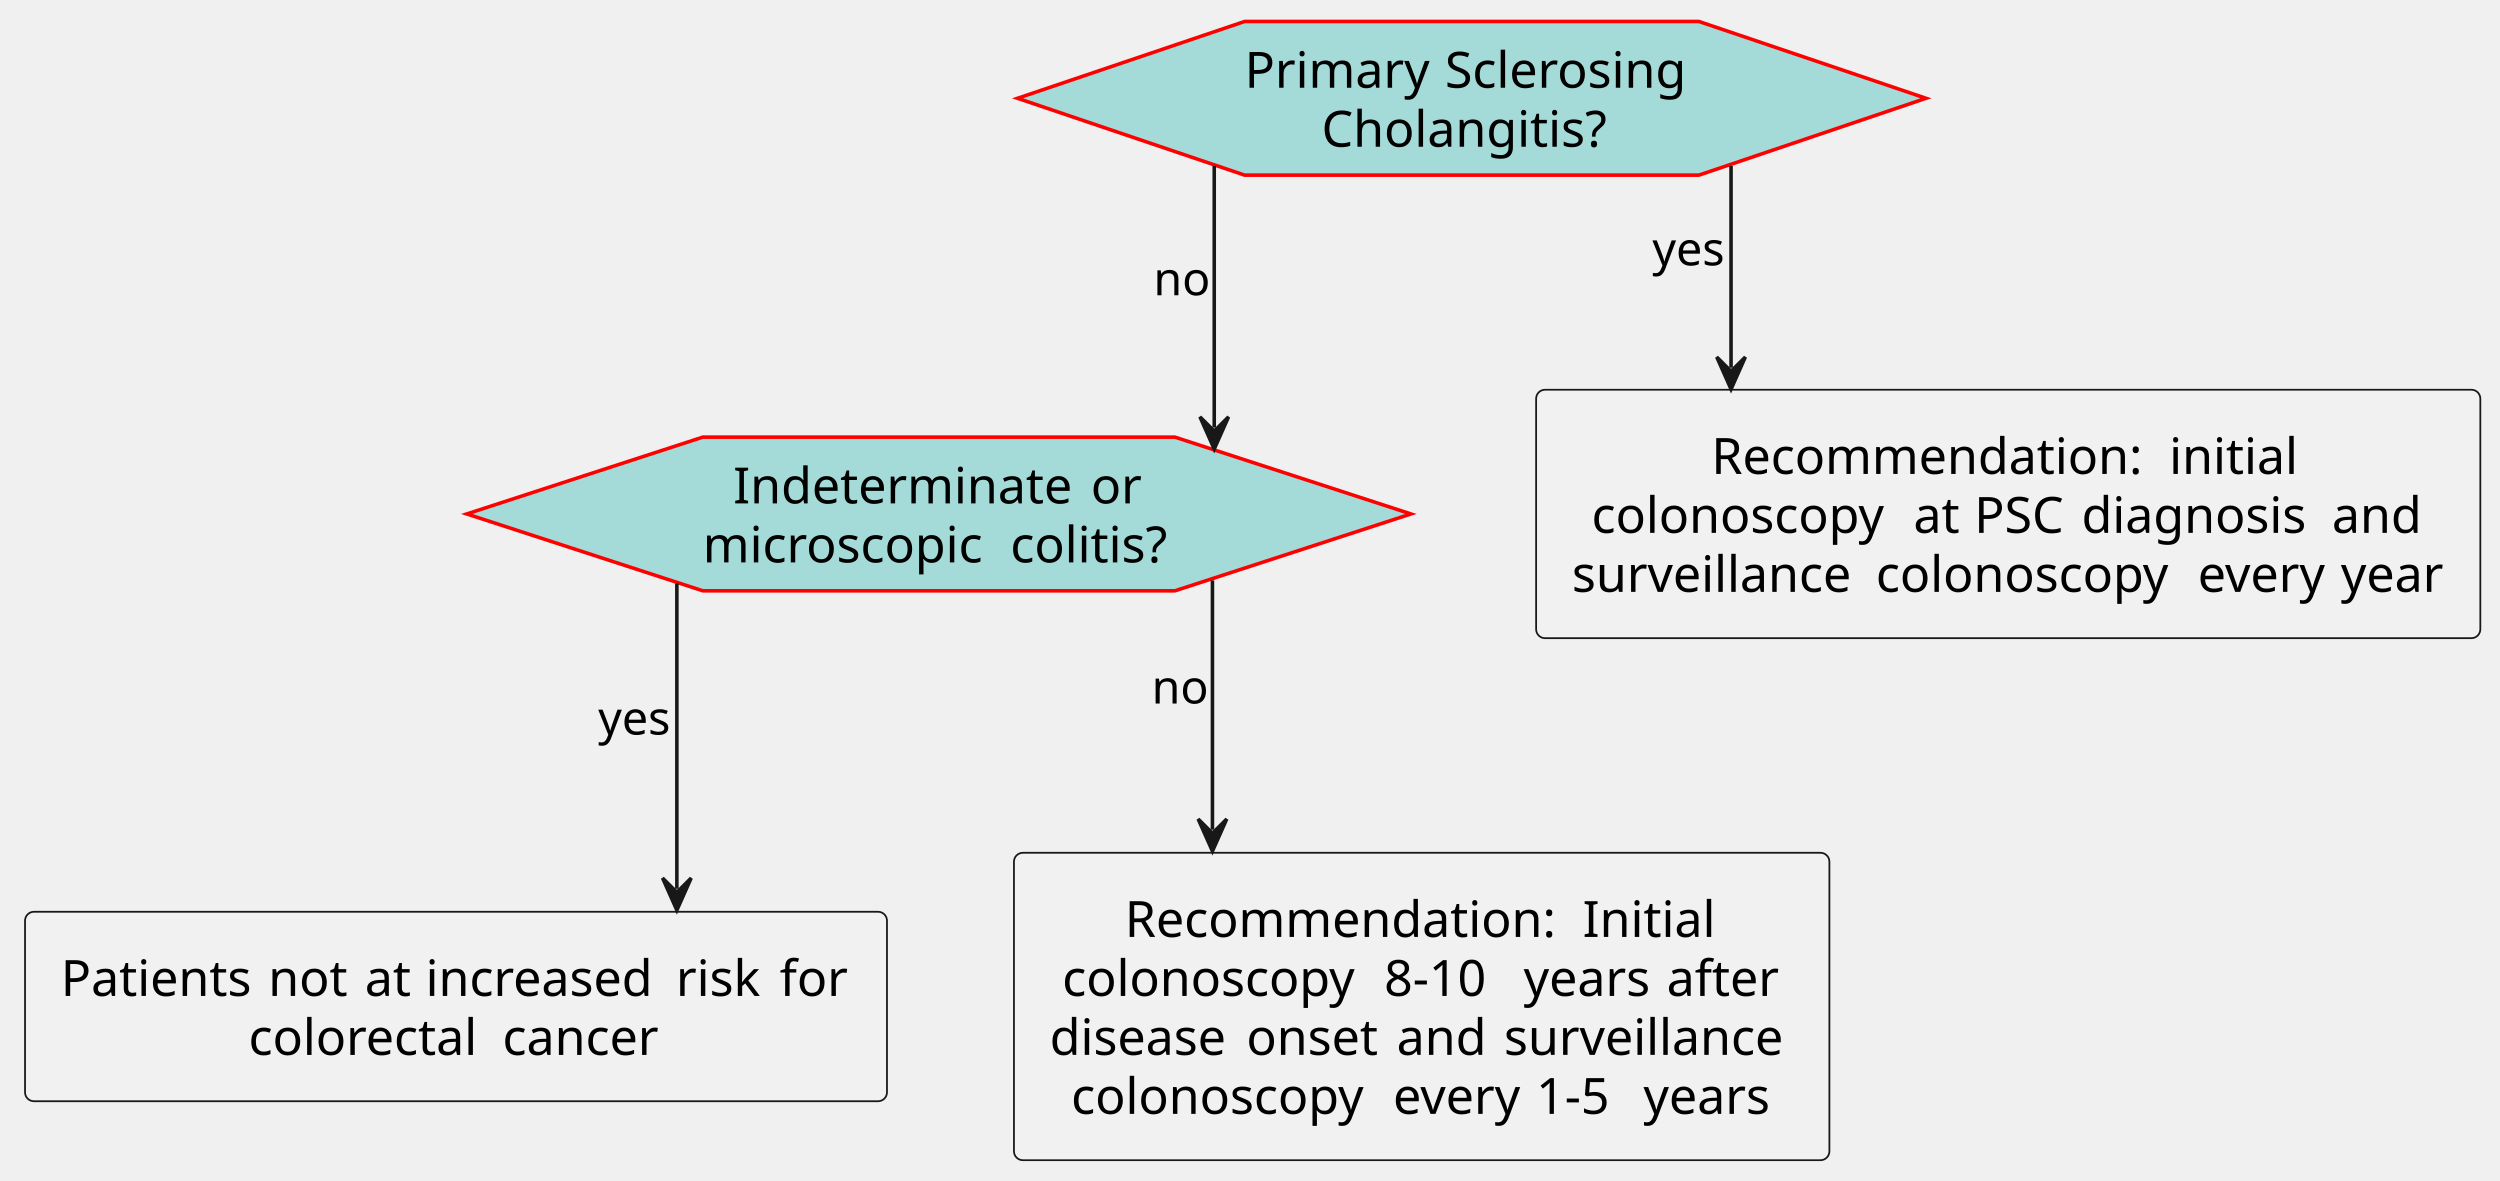
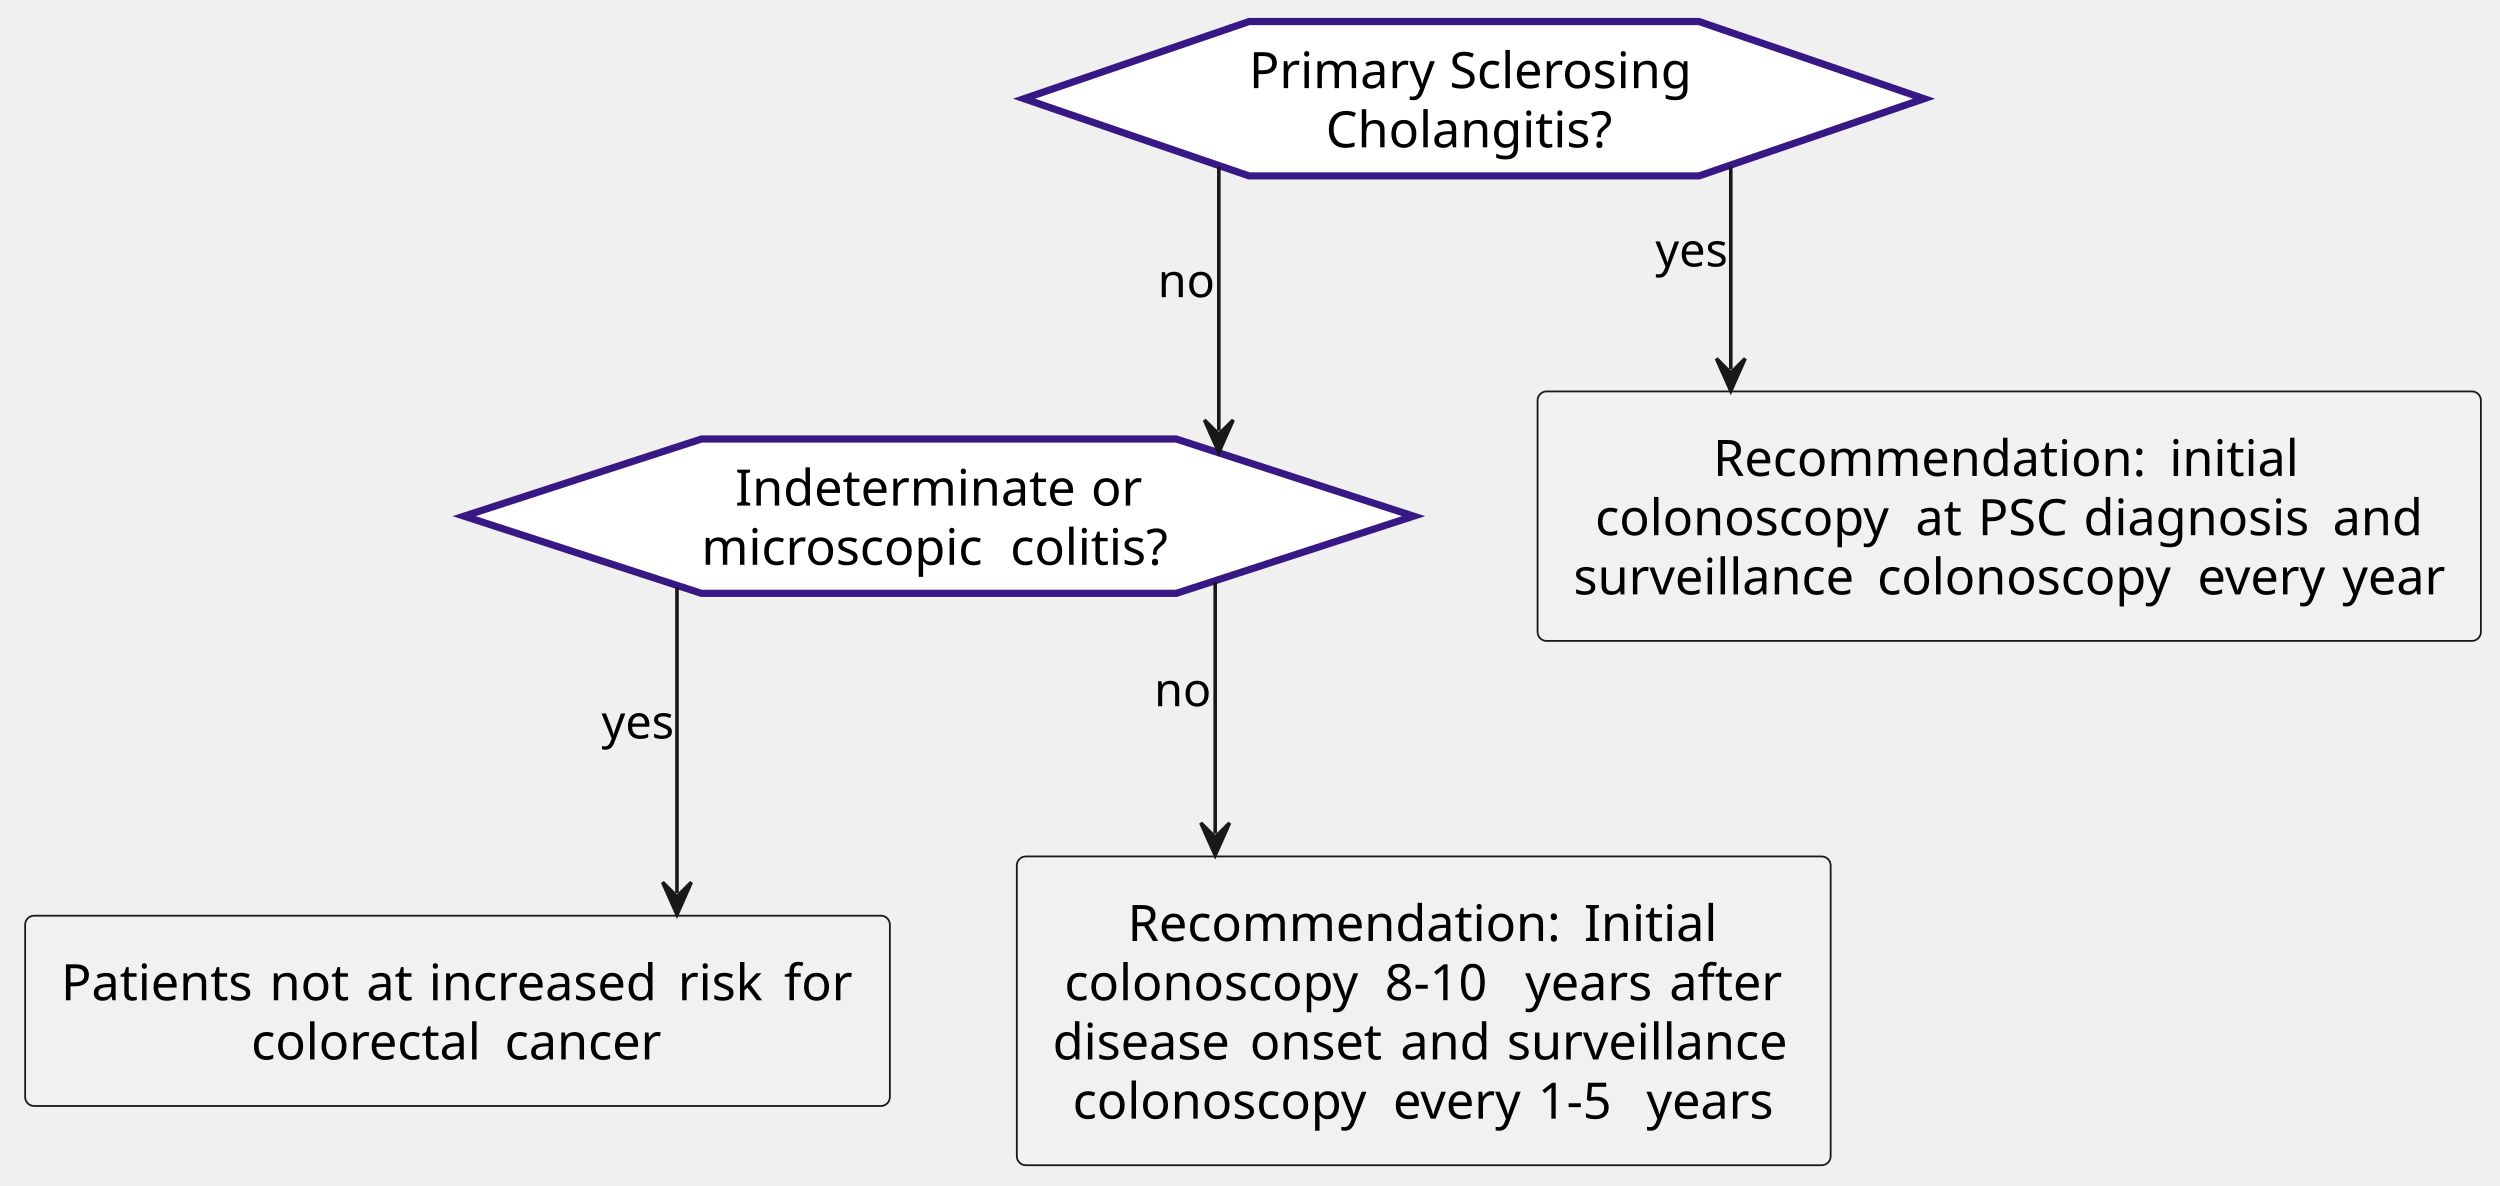
- <svg xmlns="http://www.w3.org/2000/svg" xmlns:xlink="http://www.w3.org/1999/xlink" contentStyleType="text/css" height="330px" preserveAspectRatio="none" style="width:699px;height:330px;background:#FFFFFF;" version="1.1" viewBox="0 0 699 330" width="699px" zoomAndPan="magnify">
+ <svg xmlns="http://www.w3.org/2000/svg" xmlns:xlink="http://www.w3.org/1999/xlink" contentStyleType="text/css" height="330px" preserveAspectRatio="none" style="width:696px;height:330px;background:#FFFFFF;" version="1.1" viewBox="0 0 696 330" width="696px" zoomAndPan="magnify">
  <defs />
  <g>
-     <g id="elem_eve_PSC">
-       <a href="#eve-PSC" target="_top" title="#eve-PSC" xlink:actuate="onRequest" xlink:href="#eve-PSC" xlink:show="new" xlink:title="#eve-PSC" xlink:type="simple">
-         <polygon fill="#A4DBD8" points="538.5,27.48,475,6,348,6,284.5,27.48,348,48.97,475,48.97,538.5,27.48" style="stroke:#FF0000;stroke-width:1.0;" />
-         <text fill="#000000" font-family="sans-serif" font-size="14" lengthAdjust="spacing" textLength="52" x="348" y="24.535">Primary</text>
-         <text fill="#000000" font-family="sans-serif" font-size="14" lengthAdjust="spacing" textLength="4" x="400" y="24.535"> </text>
-         <text fill="#000000" font-family="sans-serif" font-size="14" lengthAdjust="spacing" textLength="71" x="404" y="24.535">Sclerosing</text>
-         <text fill="#000000" font-family="sans-serif" font-size="14" lengthAdjust="spacing" textLength="84" x="369.5" y="41.023">Cholangitis?</text>
-       </a>
-     </g>
-     <g id="elem_eve_otherColitis">
-       <a href="#eve-otherColitis" target="_top" title="#eve-otherColitis" xlink:actuate="onRequest" xlink:href="#eve-otherColitis" xlink:show="new" xlink:title="#eve-otherColitis" xlink:type="simple">
-         <polygon fill="#A4DBD8" points="394.5,143.7,328.5,122.22,196.5,122.22,130.5,143.7,196.5,165.19,328.5,165.19,394.5,143.7" style="stroke:#FF0000;stroke-width:1.0;" />
-         <text fill="#000000" font-family="sans-serif" font-size="14" lengthAdjust="spacing" textLength="96" x="205" y="140.755">Indeterminate</text>
-         <text fill="#000000" font-family="sans-serif" font-size="14" lengthAdjust="spacing" textLength="4" x="301" y="140.755"> </text>
-         <text fill="#000000" font-family="sans-serif" font-size="14" lengthAdjust="spacing" textLength="15" x="305" y="140.755">or</text>
-         <text fill="#000000" font-family="sans-serif" font-size="14" lengthAdjust="spacing" textLength="82" x="196.5" y="157.243">microscopic</text>
-         <text fill="#000000" font-family="sans-serif" font-size="14" lengthAdjust="spacing" textLength="4" x="278.5" y="157.243"> </text>
-         <text fill="#000000" font-family="sans-serif" font-size="14" lengthAdjust="spacing" textLength="46" x="282.5" y="157.243">colitis?</text>
-       </a>
-     </g>
-     <g id="elem_act_PSCSurveillance">
-       <a href="#act-PSCSurveillance" target="_top" title="#act-PSCSurveillance" xlink:actuate="onRequest" xlink:href="#act-PSCSurveillance" xlink:show="new" xlink:title="#act-PSCSurveillance" xlink:type="simple">
-         <rect fill="#F1F1F1" height="69.465" rx="2.5" ry="2.5" style="stroke:#181818;stroke-width:0.5;" width="264" x="429.5" y="108.97" />
-         <text fill="#000000" font-family="sans-serif" font-size="14" lengthAdjust="spacing" textLength="124" x="478.5" y="132.505">Recommendation:</text>
-         <text fill="#000000" font-family="sans-serif" font-size="14" lengthAdjust="spacing" textLength="4" x="602.5" y="132.505"> </text>
-         <text fill="#000000" font-family="sans-serif" font-size="14" lengthAdjust="spacing" textLength="38" x="606.5" y="132.505">initial</text>
-         <text fill="#000000" font-family="sans-serif" font-size="14" lengthAdjust="spacing" textLength="86" x="445" y="148.993">colonoscopy</text>
-         <text fill="#000000" font-family="sans-serif" font-size="14" lengthAdjust="spacing" textLength="4" x="531" y="148.993"> </text>
-         <text fill="#000000" font-family="sans-serif" font-size="14" lengthAdjust="spacing" textLength="13" x="535" y="148.993">at</text>
-         <text fill="#000000" font-family="sans-serif" font-size="14" lengthAdjust="spacing" textLength="4" x="548" y="148.993"> </text>
-         <text fill="#000000" font-family="sans-serif" font-size="14" lengthAdjust="spacing" textLength="26" x="552" y="148.993">PSC</text>
-         <text fill="#000000" font-family="sans-serif" font-size="14" lengthAdjust="spacing" textLength="4" x="578" y="148.993"> </text>
-         <text fill="#000000" font-family="sans-serif" font-size="14" lengthAdjust="spacing" textLength="66" x="582" y="148.993">diagnosis</text>
-         <text fill="#000000" font-family="sans-serif" font-size="14" lengthAdjust="spacing" textLength="4" x="648" y="148.993"> </text>
-         <text fill="#000000" font-family="sans-serif" font-size="14" lengthAdjust="spacing" textLength="26" x="652" y="148.993">and</text>
-         <text fill="#000000" font-family="sans-serif" font-size="14" lengthAdjust="spacing" textLength="81" x="439.5" y="165.482">surveillance</text>
-         <text fill="#000000" font-family="sans-serif" font-size="14" lengthAdjust="spacing" textLength="4" x="520.5" y="165.482"> </text>
-         <text fill="#000000" font-family="sans-serif" font-size="14" lengthAdjust="spacing" textLength="86" x="524.5" y="165.482">colonoscopy</text>
-         <text fill="#000000" font-family="sans-serif" font-size="14" lengthAdjust="spacing" textLength="4" x="610.5" y="165.482"> </text>
-         <text fill="#000000" font-family="sans-serif" font-size="14" lengthAdjust="spacing" textLength="36" x="614.5" y="165.482">every</text>
-         <text fill="#000000" font-family="sans-serif" font-size="14" lengthAdjust="spacing" textLength="4" x="650.5" y="165.482"> </text>
-         <text fill="#000000" font-family="sans-serif" font-size="14" lengthAdjust="spacing" textLength="29" x="654.5" y="165.482">year</text>
-       </a>
-     </g>
-     <g id="elem_act_avgRisk">
-       <a href="#act-avgRisk" target="_top" title="#act-avgRisk" xlink:actuate="onRequest" xlink:href="#act-avgRisk" xlink:show="new" xlink:title="#act-avgRisk" xlink:type="simple">
-         <rect fill="#F1F1F1" height="52.977" rx="2.5" ry="2.5" style="stroke:#181818;stroke-width:0.5;" width="241" x="7" y="254.93" />
-         <text fill="#000000" font-family="sans-serif" font-size="14" lengthAdjust="spacing" textLength="54" x="17" y="278.465">Patients</text>
-         <text fill="#000000" font-family="sans-serif" font-size="14" lengthAdjust="spacing" textLength="4" x="71" y="278.465"> </text>
-         <text fill="#000000" font-family="sans-serif" font-size="14" lengthAdjust="spacing" textLength="23" x="75" y="278.465">not</text>
-         <text fill="#000000" font-family="sans-serif" font-size="14" lengthAdjust="spacing" textLength="4" x="98" y="278.465"> </text>
-         <text fill="#000000" font-family="sans-serif" font-size="14" lengthAdjust="spacing" textLength="13" x="102" y="278.465">at</text>
-         <text fill="#000000" font-family="sans-serif" font-size="14" lengthAdjust="spacing" textLength="4" x="115" y="278.465"> </text>
-         <text fill="#000000" font-family="sans-serif" font-size="14" lengthAdjust="spacing" textLength="66" x="119" y="278.465">increased</text>
-         <text fill="#000000" font-family="sans-serif" font-size="14" lengthAdjust="spacing" textLength="4" x="185" y="278.465"> </text>
-         <text fill="#000000" font-family="sans-serif" font-size="14" lengthAdjust="spacing" textLength="25" x="189" y="278.465">risk</text>
-         <text fill="#000000" font-family="sans-serif" font-size="14" lengthAdjust="spacing" textLength="4" x="214" y="278.465"> </text>
-         <text fill="#000000" font-family="sans-serif" font-size="14" lengthAdjust="spacing" textLength="20" x="218" y="278.465">for</text>
-         <text fill="#000000" font-family="sans-serif" font-size="14" lengthAdjust="spacing" textLength="67" x="69.5" y="294.953">colorectal</text>
-         <text fill="#000000" font-family="sans-serif" font-size="14" lengthAdjust="spacing" textLength="4" x="136.5" y="294.953"> </text>
-         <text fill="#000000" font-family="sans-serif" font-size="14" lengthAdjust="spacing" textLength="45" x="140.5" y="294.953">cancer</text>
-       </a>
-     </g>
-     <g id="elem_act_IBDSurveillance">
-       <a href="#act-IBDSurveillance" target="_top" title="#act-IBDSurveillance" xlink:actuate="onRequest" xlink:href="#act-IBDSurveillance" xlink:show="new" xlink:title="#act-IBDSurveillance" xlink:type="simple">
-         <rect fill="#F1F1F1" height="85.953" rx="2.5" ry="2.5" style="stroke:#181818;stroke-width:0.5;" width="228" x="283.5" y="238.44" />
-         <text fill="#000000" font-family="sans-serif" font-size="14" lengthAdjust="spacing" textLength="124" x="314.5" y="261.975">Recommendation:</text>
-         <text fill="#000000" font-family="sans-serif" font-size="14" lengthAdjust="spacing" textLength="4" x="438.5" y="261.975"> </text>
-         <text fill="#000000" font-family="sans-serif" font-size="14" lengthAdjust="spacing" textLength="38" x="442.5" y="261.975">Initial</text>
-         <text fill="#000000" font-family="sans-serif" font-size="14" lengthAdjust="spacing" textLength="86" x="297" y="278.463">colonoscopy</text>
-         <text fill="#000000" font-family="sans-serif" font-size="14" lengthAdjust="spacing" textLength="4" x="383" y="278.463"> </text>
-         <text fill="#000000" font-family="sans-serif" font-size="14" lengthAdjust="spacing" textLength="35" x="387" y="278.463">8-10</text>
-         <text fill="#000000" font-family="sans-serif" font-size="14" lengthAdjust="spacing" textLength="4" x="422" y="278.463"> </text>
-         <text fill="#000000" font-family="sans-serif" font-size="14" lengthAdjust="spacing" textLength="36" x="426" y="278.463">years</text>
-         <text fill="#000000" font-family="sans-serif" font-size="14" lengthAdjust="spacing" textLength="4" x="462" y="278.463"> </text>
-         <text fill="#000000" font-family="sans-serif" font-size="14" lengthAdjust="spacing" textLength="32" x="466" y="278.463">after</text>
-         <text fill="#000000" font-family="sans-serif" font-size="14" lengthAdjust="spacing" textLength="51" x="293.5" y="294.952">disease</text>
-         <text fill="#000000" font-family="sans-serif" font-size="14" lengthAdjust="spacing" textLength="4" x="344.5" y="294.952"> </text>
-         <text fill="#000000" font-family="sans-serif" font-size="14" lengthAdjust="spacing" textLength="38" x="348.5" y="294.952">onset</text>
-         <text fill="#000000" font-family="sans-serif" font-size="14" lengthAdjust="spacing" textLength="4" x="386.5" y="294.952"> </text>
-         <text fill="#000000" font-family="sans-serif" font-size="14" lengthAdjust="spacing" textLength="26" x="390.5" y="294.952">and</text>
-         <text fill="#000000" font-family="sans-serif" font-size="14" lengthAdjust="spacing" textLength="4" x="416.5" y="294.952"> </text>
-         <text fill="#000000" font-family="sans-serif" font-size="14" lengthAdjust="spacing" textLength="81" x="420.5" y="294.952">surveillance</text>
-         <text fill="#000000" font-family="sans-serif" font-size="14" lengthAdjust="spacing" textLength="86" x="299.5" y="311.44">colonoscopy</text>
-         <text fill="#000000" font-family="sans-serif" font-size="14" lengthAdjust="spacing" textLength="4" x="385.5" y="311.44"> </text>
-         <text fill="#000000" font-family="sans-serif" font-size="14" lengthAdjust="spacing" textLength="36" x="389.5" y="311.44">every</text>
-         <text fill="#000000" font-family="sans-serif" font-size="14" lengthAdjust="spacing" textLength="4" x="425.5" y="311.44"> </text>
-         <text fill="#000000" font-family="sans-serif" font-size="14" lengthAdjust="spacing" textLength="26" x="429.5" y="311.44">1-5</text>
-         <text fill="#000000" font-family="sans-serif" font-size="14" lengthAdjust="spacing" textLength="4" x="455.5" y="311.44"> </text>
-         <text fill="#000000" font-family="sans-serif" font-size="14" lengthAdjust="spacing" textLength="36" x="459.5" y="311.44">years</text>
-       </a>
-     </g>
+     <a href="#eve-PSC" target="_top" title="#eve-PSC" xlink:actuate="onRequest" xlink:href="#eve-PSC" xlink:show="new" xlink:title="#eve-PSC" xlink:type="simple">
+       <polygon fill="#FFFFFF" points="535.65,27.48,473.01,6,347.73,6,285.09,27.48,347.73,48.97,473.01,48.97,535.65,27.48" style="stroke:#381885;stroke-width:2;" />
+       <text fill="#000000" font-family="sans-serif" font-size="14" lengthAdjust="spacing" textLength="51.358" x="347.728" y="24.535">Primary</text>
+       <text fill="#000000" font-family="sans-serif" font-size="14" lengthAdjust="spacing" textLength="4.43" x="399.086" y="24.535"> </text>
+       <text fill="#000000" font-family="sans-serif" font-size="14" lengthAdjust="spacing" textLength="69.487" x="403.516" y="24.535">Sclerosing</text>
+       <text fill="#000000" font-family="sans-serif" font-size="14" lengthAdjust="spacing" textLength="82.544" x="369.093" y="41.023">Cholangitis?</text>
+     </a>
+     <a href="#eve-otherColitis" target="_top" title="#eve-otherColitis" xlink:actuate="onRequest" xlink:href="#eve-otherColitis" xlink:show="new" xlink:title="#eve-otherColitis" xlink:type="simple">
+       <polygon fill="#FFFFFF" points="393.54,143.7,327.46,122.22,195.28,122.22,129.2,143.7,195.28,165.19,327.46,165.19,393.54,143.7" style="stroke:#381885;stroke-width:2;" />
+       <text fill="#000000" font-family="sans-serif" font-size="14" lengthAdjust="spacing" textLength="94.671" x="204.659" y="140.755">Indeterminate</text>
+       <text fill="#000000" font-family="sans-serif" font-size="14" lengthAdjust="spacing" textLength="4.43" x="299.329" y="140.755"> </text>
+       <text fill="#000000" font-family="sans-serif" font-size="14" lengthAdjust="spacing" textLength="14.328" x="303.759" y="140.755">or</text>
+       <text fill="#000000" font-family="sans-serif" font-size="14" lengthAdjust="spacing" textLength="81.553" x="195.286" y="157.243">microscopic</text>
+       <text fill="#000000" font-family="sans-serif" font-size="14" lengthAdjust="spacing" textLength="4.43" x="276.839" y="157.243"> </text>
+       <text fill="#000000" font-family="sans-serif" font-size="14" lengthAdjust="spacing" textLength="46.19" x="281.269" y="157.243">colitis?</text>
+     </a>
+     <a href="#act-PSCSurveillance" target="_top" title="#act-PSCSurveillance" xlink:actuate="onRequest" xlink:href="#act-PSCSurveillance" xlink:show="new" xlink:title="#act-PSCSurveillance" xlink:type="simple">
+       <rect fill="#F1F1F1" height="69.465" rx="2.5" ry="2.5" style="stroke:#181818;stroke-width:0.5;" width="262.621" x="428.06" y="108.97" />
+       <text fill="#000000" font-family="sans-serif" font-size="14" lengthAdjust="spacing" textLength="122.596" x="476.936" y="132.505">Recommendation:</text>
+       <text fill="#000000" font-family="sans-serif" font-size="14" lengthAdjust="spacing" textLength="4.43" x="599.532" y="132.505"> </text>
+       <text fill="#000000" font-family="sans-serif" font-size="14" lengthAdjust="spacing" textLength="37.844" x="603.961" y="132.505">initial</text>
+       <text fill="#000000" font-family="sans-serif" font-size="14" lengthAdjust="spacing" textLength="84.738" x="444.096" y="148.993">colonoscopy</text>
+       <text fill="#000000" font-family="sans-serif" font-size="14" lengthAdjust="spacing" textLength="4.43" x="528.834" y="148.993"> </text>
+       <text fill="#000000" font-family="sans-serif" font-size="14" lengthAdjust="spacing" textLength="12.968" x="533.264" y="148.993">at</text>
+       <text fill="#000000" font-family="sans-serif" font-size="14" lengthAdjust="spacing" textLength="4.43" x="546.232" y="148.993"> </text>
+       <text fill="#000000" font-family="sans-serif" font-size="14" lengthAdjust="spacing" textLength="24.965" x="550.662" y="148.993">PSC</text>
+       <text fill="#000000" font-family="sans-serif" font-size="14" lengthAdjust="spacing" textLength="4.43" x="575.626" y="148.993"> </text>
+       <text fill="#000000" font-family="sans-serif" font-size="14" lengthAdjust="spacing" textLength="64.928" x="580.056" y="148.993">diagnosis</text>
+       <text fill="#000000" font-family="sans-serif" font-size="14" lengthAdjust="spacing" textLength="4.43" x="644.984" y="148.993"> </text>
+       <text fill="#000000" font-family="sans-serif" font-size="14" lengthAdjust="spacing" textLength="25.231" x="649.413" y="148.993">and</text>
+       <text fill="#000000" font-family="sans-serif" font-size="14" lengthAdjust="spacing" textLength="80.131" x="438.06" y="165.482">surveillance</text>
+       <text fill="#000000" font-family="sans-serif" font-size="14" lengthAdjust="spacing" textLength="4.43" x="518.191" y="165.482"> </text>
+       <text fill="#000000" font-family="sans-serif" font-size="14" lengthAdjust="spacing" textLength="84.738" x="522.62" y="165.482">colonoscopy</text>
+       <text fill="#000000" font-family="sans-serif" font-size="14" lengthAdjust="spacing" textLength="4.43" x="607.359" y="165.482"> </text>
+       <text fill="#000000" font-family="sans-serif" font-size="14" lengthAdjust="spacing" textLength="35.889" x="611.788" y="165.482">every</text>
+       <text fill="#000000" font-family="sans-serif" font-size="14" lengthAdjust="spacing" textLength="4.43" x="647.677" y="165.482"> </text>
+       <text fill="#000000" font-family="sans-serif" font-size="14" lengthAdjust="spacing" textLength="28.574" x="652.107" y="165.482">year</text>
+     </a>
+     <a href="#act-avgRisk" target="_top" title="#act-avgRisk" xlink:actuate="onRequest" xlink:href="#act-avgRisk" xlink:show="new" xlink:title="#act-avgRisk" xlink:type="simple">
+       <rect fill="#F1F1F1" height="52.977" rx="2.5" ry="2.5" style="stroke:#181818;stroke-width:0.5;" width="240.739" x="7" y="254.93" />
+       <text fill="#000000" font-family="sans-serif" font-size="14" lengthAdjust="spacing" textLength="53.614" x="17" y="278.465">Patients</text>
+       <text fill="#000000" font-family="sans-serif" font-size="14" lengthAdjust="spacing" textLength="4.43" x="70.614" y="278.465"> </text>
+       <text fill="#000000" font-family="sans-serif" font-size="14" lengthAdjust="spacing" textLength="22.524" x="75.044" y="278.465">not</text>
+       <text fill="#000000" font-family="sans-serif" font-size="14" lengthAdjust="spacing" textLength="4.43" x="97.568" y="278.465"> </text>
+       <text fill="#000000" font-family="sans-serif" font-size="14" lengthAdjust="spacing" textLength="12.968" x="101.998" y="278.465">at</text>
+       <text fill="#000000" font-family="sans-serif" font-size="14" lengthAdjust="spacing" textLength="4.43" x="114.966" y="278.465"> </text>
+       <text fill="#000000" font-family="sans-serif" font-size="14" lengthAdjust="spacing" textLength="64.914" x="119.395" y="278.465">increased</text>
+       <text fill="#000000" font-family="sans-serif" font-size="14" lengthAdjust="spacing" textLength="4.43" x="184.31" y="278.465"> </text>
+       <text fill="#000000" font-family="sans-serif" font-size="14" lengthAdjust="spacing" textLength="25.095" x="188.739" y="278.465">risk</text>
+       <text fill="#000000" font-family="sans-serif" font-size="14" lengthAdjust="spacing" textLength="4.43" x="213.834" y="278.465"> </text>
+       <text fill="#000000" font-family="sans-serif" font-size="14" lengthAdjust="spacing" textLength="19.476" x="218.264" y="278.465">for</text>
+       <text fill="#000000" font-family="sans-serif" font-size="14" lengthAdjust="spacing" textLength="66.131" x="69.944" y="294.953">colorectal</text>
+       <text fill="#000000" font-family="sans-serif" font-size="14" lengthAdjust="spacing" textLength="4.43" x="136.075" y="294.953"> </text>
+       <text fill="#000000" font-family="sans-serif" font-size="14" lengthAdjust="spacing" textLength="44.29" x="140.505" y="294.953">cancer</text>
+     </a>
+     <a href="#act-IBDSurveillance" target="_top" title="#act-IBDSurveillance" xlink:actuate="onRequest" xlink:href="#act-IBDSurveillance" xlink:show="new" xlink:title="#act-IBDSurveillance" xlink:type="simple">
+       <rect fill="#F1F1F1" height="85.953" rx="2.5" ry="2.5" style="stroke:#181818;stroke-width:0.5;" width="226.575" x="283.08" y="238.44" />
+       <text fill="#000000" font-family="sans-serif" font-size="14" lengthAdjust="spacing" textLength="122.596" x="313.94" y="261.975">Recommendation:</text>
+       <text fill="#000000" font-family="sans-serif" font-size="14" lengthAdjust="spacing" textLength="4.43" x="436.536" y="261.975"> </text>
+       <text fill="#000000" font-family="sans-serif" font-size="14" lengthAdjust="spacing" textLength="37.83" x="440.965" y="261.975">Initial</text>
+       <text fill="#000000" font-family="sans-serif" font-size="14" lengthAdjust="spacing" textLength="84.738" x="296.348" y="278.463">colonoscopy</text>
+       <text fill="#000000" font-family="sans-serif" font-size="14" lengthAdjust="spacing" textLength="4.43" x="381.086" y="278.463"> </text>
+       <text fill="#000000" font-family="sans-serif" font-size="14" lengthAdjust="spacing" textLength="34.658" x="385.515" y="278.463">8-10</text>
+       <text fill="#000000" font-family="sans-serif" font-size="14" lengthAdjust="spacing" textLength="4.43" x="420.174" y="278.463"> </text>
+       <text fill="#000000" font-family="sans-serif" font-size="14" lengthAdjust="spacing" textLength="35.711" x="424.603" y="278.463">years</text>
+       <text fill="#000000" font-family="sans-serif" font-size="14" lengthAdjust="spacing" textLength="4.43" x="460.314" y="278.463"> </text>
+       <text fill="#000000" font-family="sans-serif" font-size="14" lengthAdjust="spacing" textLength="31.644" x="464.744" y="278.463">after</text>
+       <text fill="#000000" font-family="sans-serif" font-size="14" lengthAdjust="spacing" textLength="50.463" x="293.08" y="294.952">disease</text>
+       <text fill="#000000" font-family="sans-serif" font-size="14" lengthAdjust="spacing" textLength="4.43" x="343.543" y="294.952"> </text>
+       <text fill="#000000" font-family="sans-serif" font-size="14" lengthAdjust="spacing" textLength="37.461" x="347.973" y="294.952">onset</text>
+       <text fill="#000000" font-family="sans-serif" font-size="14" lengthAdjust="spacing" textLength="4.43" x="385.433" y="294.952"> </text>
+       <text fill="#000000" font-family="sans-serif" font-size="14" lengthAdjust="spacing" textLength="25.231" x="389.863" y="294.952">and</text>
+       <text fill="#000000" font-family="sans-serif" font-size="14" lengthAdjust="spacing" textLength="4.43" x="415.095" y="294.952"> </text>
+       <text fill="#000000" font-family="sans-serif" font-size="14" lengthAdjust="spacing" textLength="80.131" x="419.524" y="294.952">surveillance</text>
+       <text fill="#000000" font-family="sans-serif" font-size="14" lengthAdjust="spacing" textLength="84.738" x="298.651" y="311.44">colonoscopy</text>
+       <text fill="#000000" font-family="sans-serif" font-size="14" lengthAdjust="spacing" textLength="4.43" x="383.39" y="311.44"> </text>
+       <text fill="#000000" font-family="sans-serif" font-size="14" lengthAdjust="spacing" textLength="35.889" x="387.819" y="311.44">every</text>
+       <text fill="#000000" font-family="sans-serif" font-size="14" lengthAdjust="spacing" textLength="4.43" x="423.708" y="311.44"> </text>
+       <text fill="#000000" font-family="sans-serif" font-size="14" lengthAdjust="spacing" textLength="25.806" x="428.138" y="311.44">1-5</text>
+       <text fill="#000000" font-family="sans-serif" font-size="14" lengthAdjust="spacing" textLength="4.43" x="453.943" y="311.44"> </text>
+       <text fill="#000000" font-family="sans-serif" font-size="14" lengthAdjust="spacing" textLength="35.711" x="458.373" y="311.44">years</text>
+     </a>
    <g id="link_eve_PSC_act_PSCSurveillance">
-       <path d="M484,46.42 C484,63.27 484,82.35 484,102.82 " fill="none" id="eve_PSC-to-act_PSCSurveillance" style="stroke:#181818;stroke-width:1.0;" />
-       <polygon fill="#181818" points="484,108.82,488,99.82,484,103.82,480,99.82,484,108.82" style="stroke:#181818;stroke-width:1.0;" />
-       <text fill="#000000" font-family="sans-serif" font-size="13" lengthAdjust="spacing" textLength="21" x="462" y="74.188">yes</text>
+       <path d="M481.85,46.42 C481.85,63.27 481.85,82.35 481.85,102.82 " fill="none" id="eve_PSC-to-act_PSCSurveillance" style="stroke:#181818;stroke-width:1;" />
+       <polygon fill="#181818" points="481.85,108.82,485.85,99.82,481.85,103.82,477.85,99.82,481.85,108.82" style="stroke:#181818;stroke-width:1;" />
+       <text fill="#000000" font-family="sans-serif" font-size="13" lengthAdjust="spacing" textLength="20.662" x="460.85" y="74.188">yes</text>
    </g>
    <g id="link_eve_PSC_eve_otherColitis">
-       <path d="M339.5,46.42 C339.5,68.28 339.5,98.01 339.5,119.55 " fill="none" id="eve_PSC-to-eve_otherColitis" style="stroke:#181818;stroke-width:1.0;" />
-       <polygon fill="#181818" points="339.5,125.55,343.5,116.55,339.5,120.55,335.5,116.55,339.5,125.55" style="stroke:#181818;stroke-width:1.0;" />
-       <text fill="#000000" font-family="sans-serif" font-size="13" lengthAdjust="spacing" textLength="16" x="322.5" y="82.548">no</text>
+       <path d="M339.32,46.42 C339.32,68.41 339.32,98.43 339.32,119.93 " fill="none" id="eve_PSC-to-eve_otherColitis" style="stroke:#181818;stroke-width:1;" />
+       <polygon fill="#181818" points="339.32,125.93,343.32,116.93,339.32,120.93,335.32,116.93,339.32,125.93" style="stroke:#181818;stroke-width:1;" />
+       <text fill="#000000" font-family="sans-serif" font-size="13" lengthAdjust="spacing" textLength="16.053" x="322.32" y="82.738">no</text>
    </g>
    <g id="link_eve_otherColitis_act_avgRisk">
-       <path d="M189.25,163.14 C189.25,187.02 189.25,221.64 189.25,248.5 " fill="none" id="eve_otherColitis-to-act_avgRisk" style="stroke:#181818;stroke-width:1.0;" />
-       <polygon fill="#181818" points="189.25,254.5,193.25,245.5,189.25,249.5,185.25,245.5,189.25,254.5" style="stroke:#181818;stroke-width:1.0;" />
-       <text fill="#000000" font-family="sans-serif" font-size="13" lengthAdjust="spacing" textLength="21" x="167.25" y="205.388">yes</text>
+       <path d="M188.47,163.43 C188.47,187.38 188.47,221.87 188.47,248.62 " fill="none" id="eve_otherColitis-to-act_avgRisk" style="stroke:#181818;stroke-width:1;" />
+       <polygon fill="#181818" points="188.47,254.62,192.47,245.62,188.47,249.62,184.47,245.62,188.47,254.62" style="stroke:#181818;stroke-width:1;" />
+       <text fill="#000000" font-family="sans-serif" font-size="13" lengthAdjust="spacing" textLength="20.662" x="167.47" y="205.598">yes</text>
    </g>
    <g id="link_eve_otherColitis_act_IBDSurveillance">
-       <path d="M339,162.28 C339,181.58 339,206.49 339,231.99 " fill="none" id="eve_otherColitis-to-act_IBDSurveillance" style="stroke:#181818;stroke-width:1.0;" />
-       <polygon fill="#181818" points="339,237.99,343,228.99,339,232.99,335,228.99,339,237.99" style="stroke:#181818;stroke-width:1.0;" />
-       <text fill="#000000" font-family="sans-serif" font-size="13" lengthAdjust="spacing" textLength="16" x="322" y="196.698">no</text>
+       <path d="M338.31,161.99 C338.31,181.31 338.31,206.45 338.31,232.1 " fill="none" id="eve_otherColitis-to-act_IBDSurveillance" style="stroke:#181818;stroke-width:1;" />
+       <polygon fill="#181818" points="338.31,238.1,342.31,229.1,338.31,233.1,334.31,229.1,338.31,238.1" style="stroke:#181818;stroke-width:1;" />
+       <text fill="#000000" font-family="sans-serif" font-size="13" lengthAdjust="spacing" textLength="16.053" x="321.31" y="196.608">no</text>
    </g>
  </g>
</svg>
